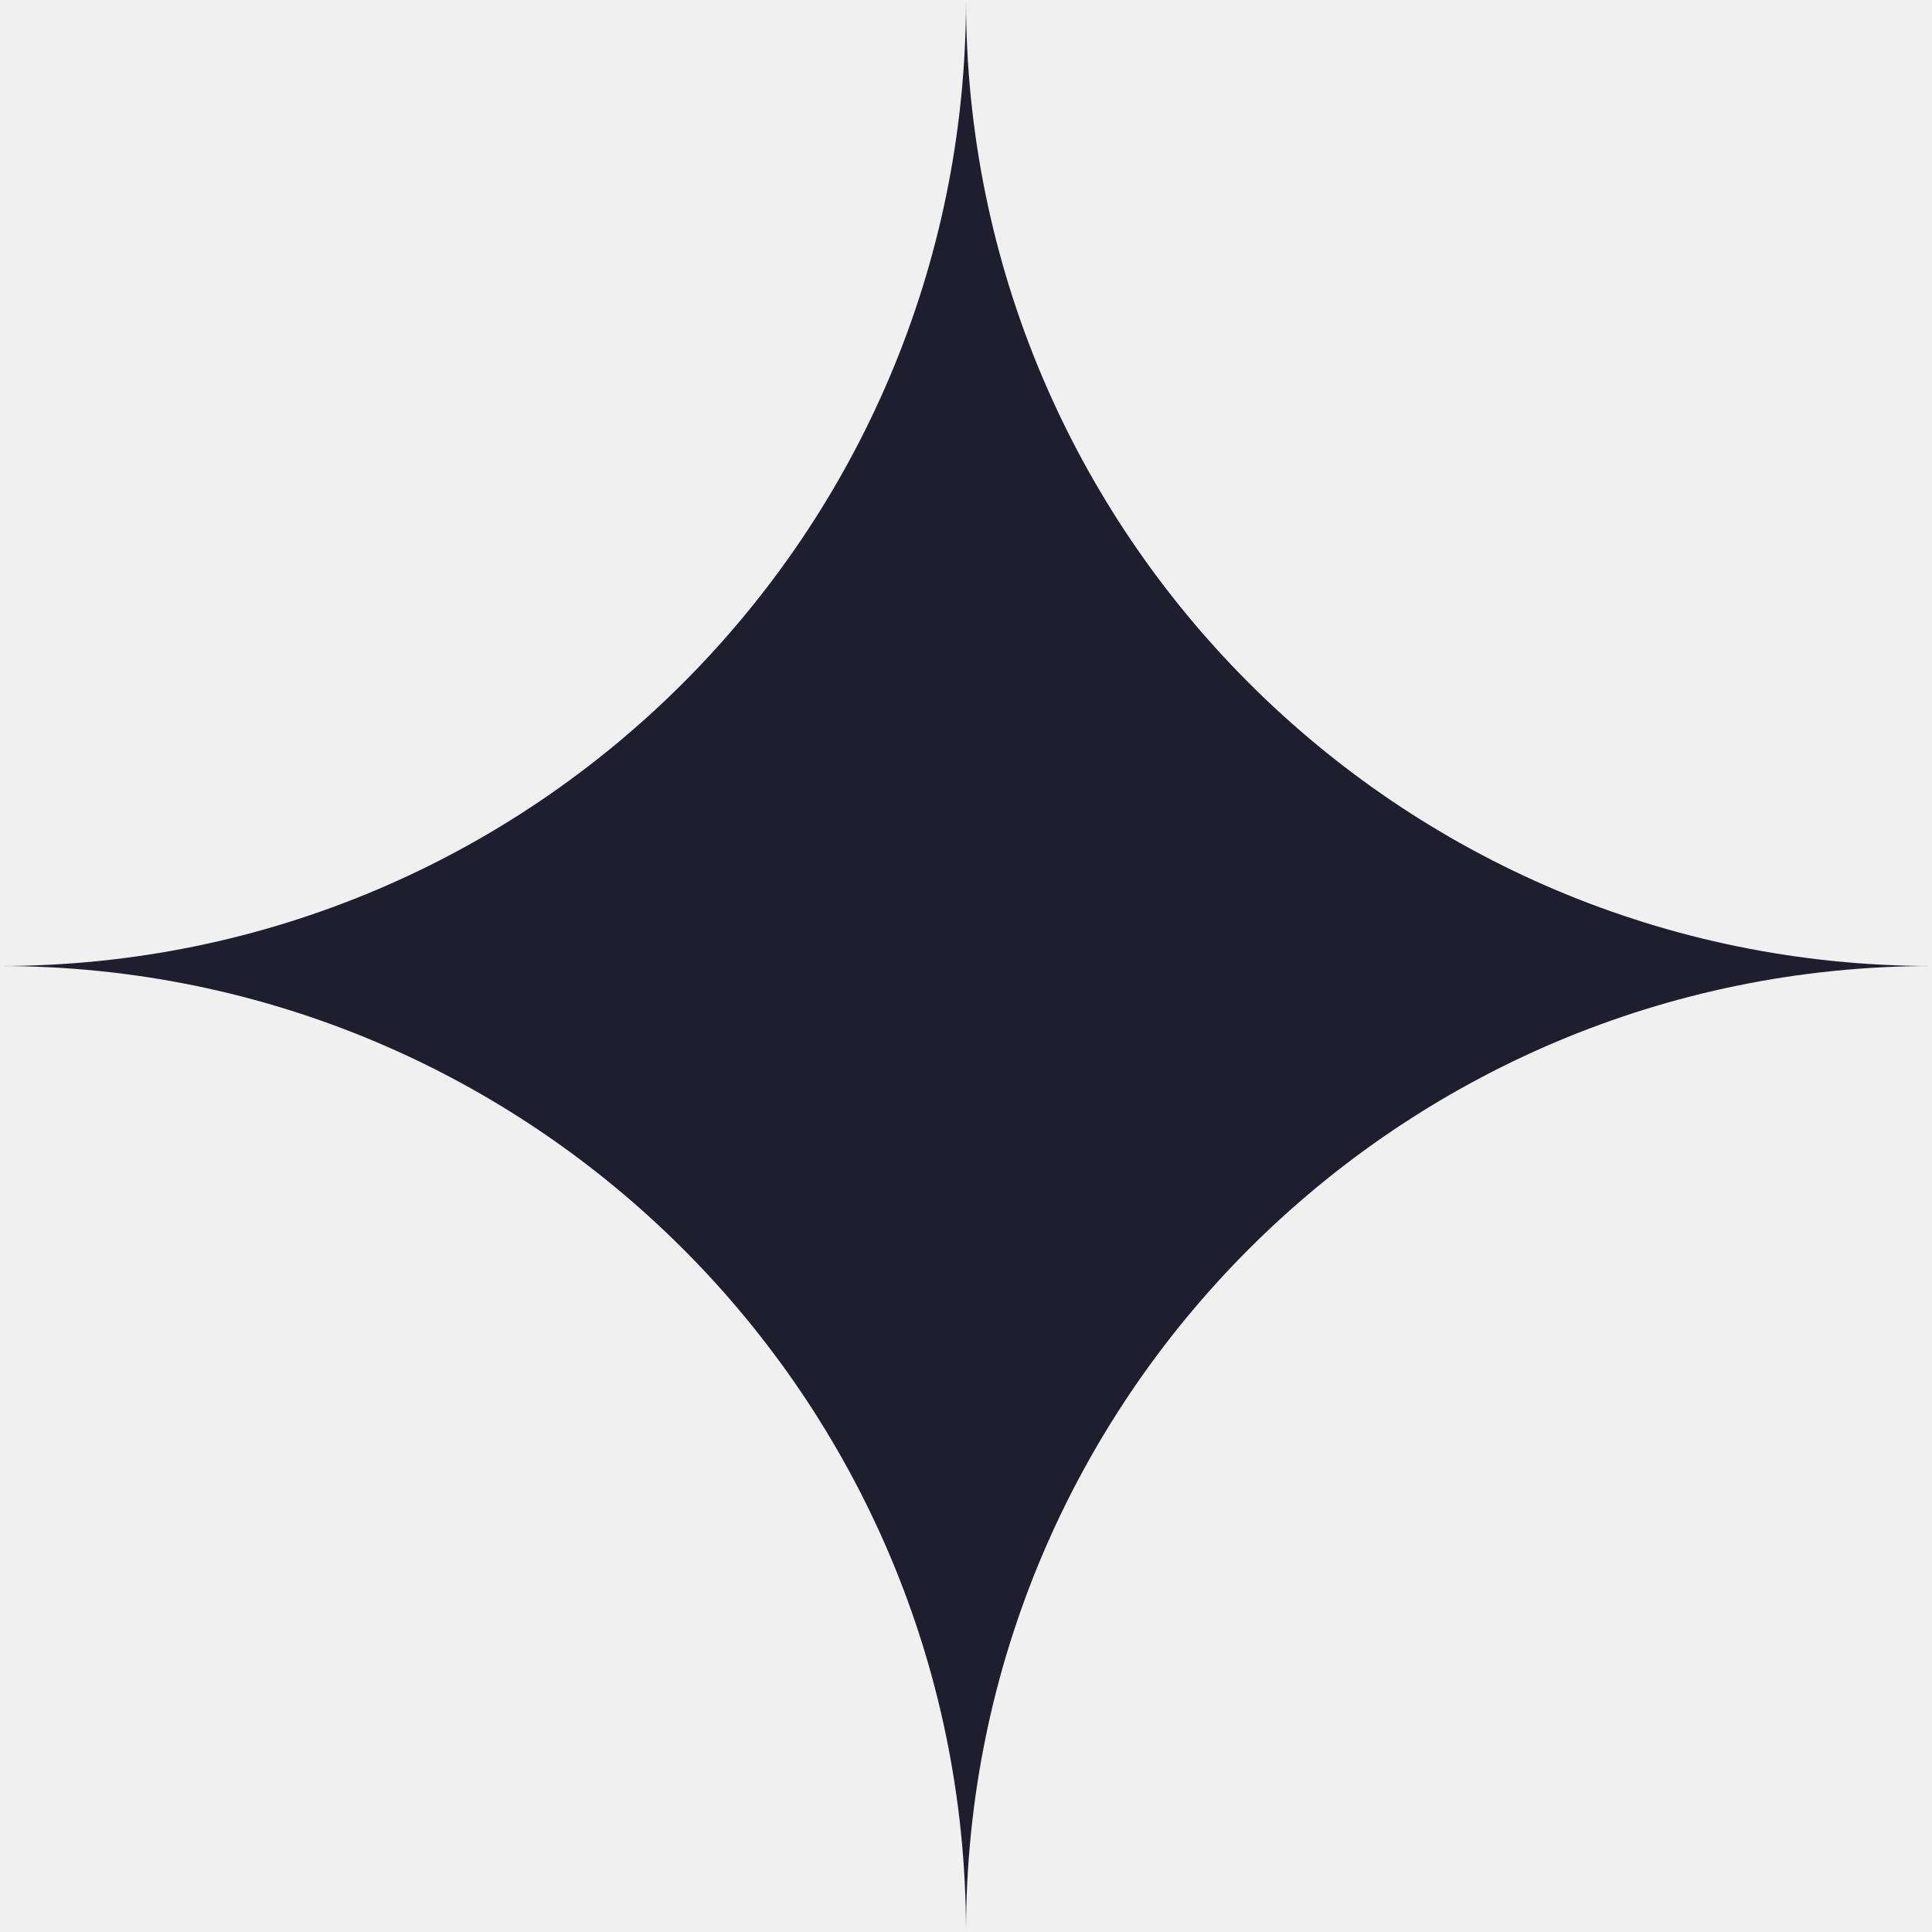
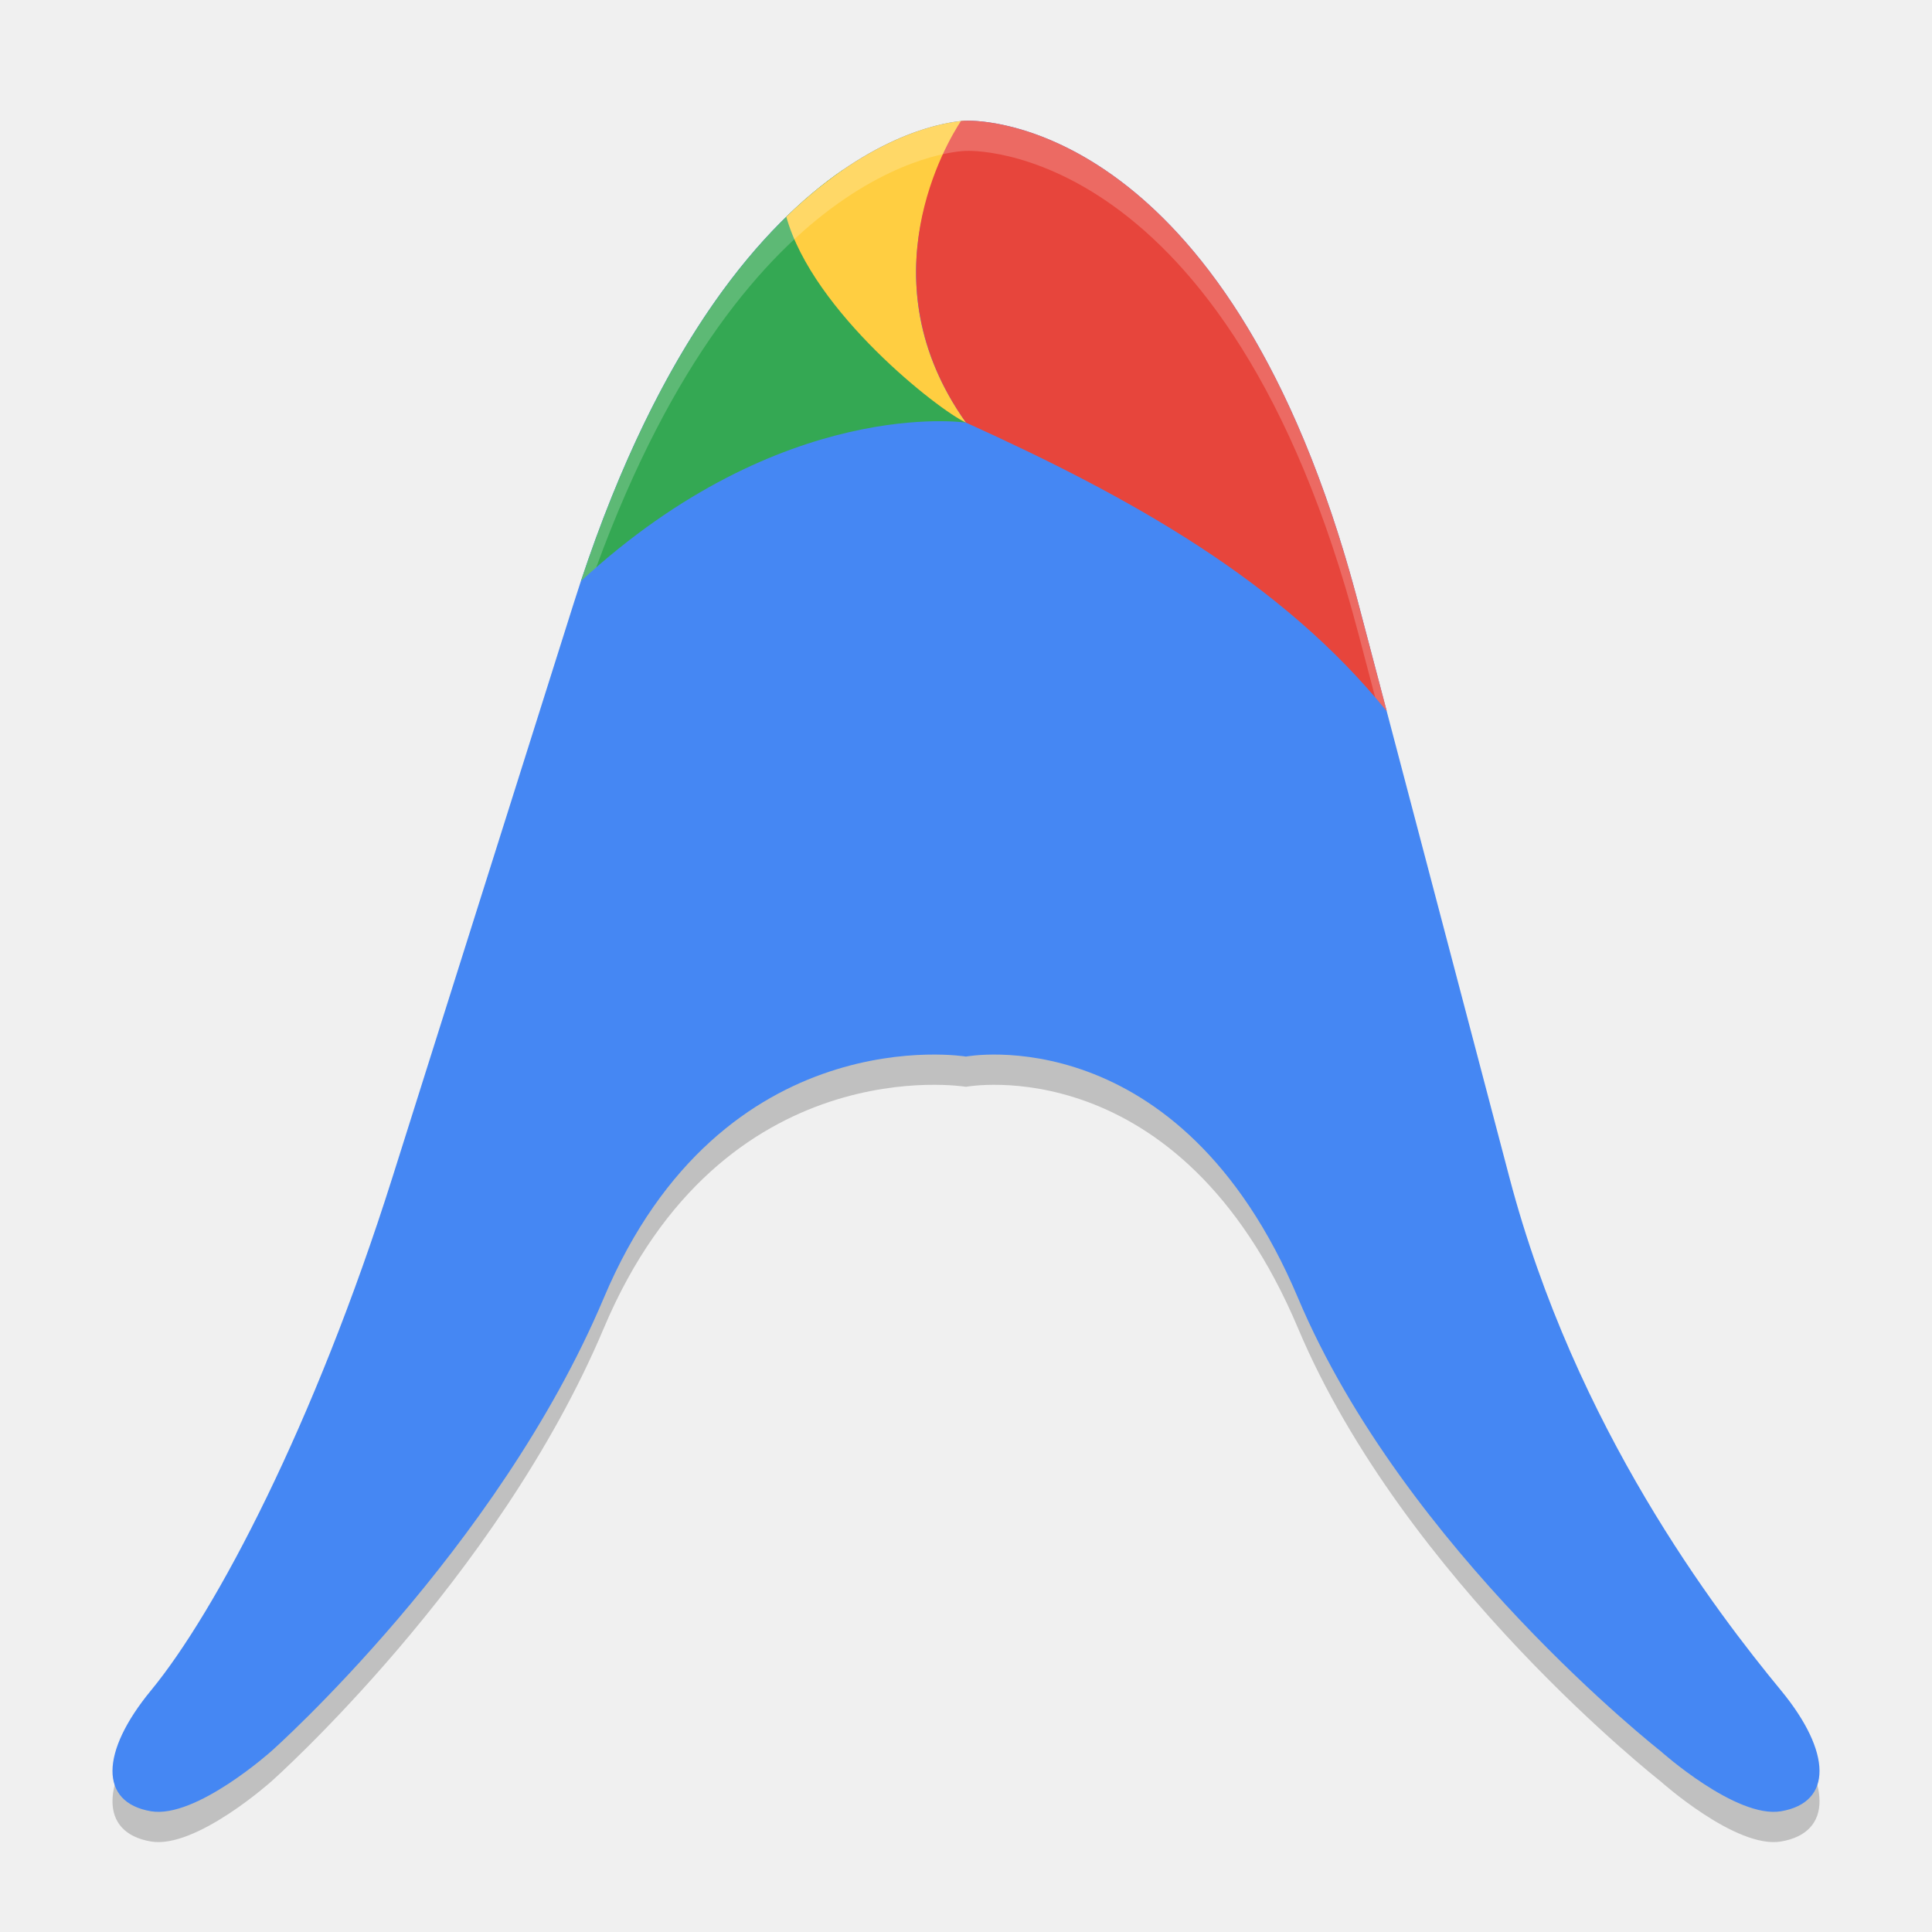
- <svg xmlns="http://www.w3.org/2000/svg" fill="#1e1e2e" height="24" viewBox="0 0 24 24" width="24">
-   <path d="M12 0C12 6.627 6.627 12 0 12c6.627 0 12 5.373 12 12 0-6.627 5.373-12 12-12-6.627 0-12-5.373-12-12z" />
+ <svg xmlns="http://www.w3.org/2000/svg" width="64" height="64" version="1.1">
+   <path d="m19 21.002-6 19c-2.588 8.194-5.849 14.39-8 17-1.681 2.04-1.716 3.709 0 4 1.49 0.253 4-2 4-2s7.475-6.644 11-15c3.939-9.338 12-8 12-8s7.061-1.338 11 8c3.525 8.356 12 15 12 15s2.51 2.253 4 2c1.716-0.291 1.681-1.96 0-4-2.151-2.61-6.813-8.69-9-17l-5-19c-4.34-16.49-13-16-13-16s-7.959 0.036-13 16z" style="opacity:.2" />
+   <path d="m19 20-6 19c-2.588 8.194-5.849 14.39-8 17-1.681 2.04-1.716 3.709 0 4 1.49 0.253 4-2 4-2s7.475-6.644 11-15c3.939-9.338 12-8 12-8s7.061-1.338 11 8c3.525 8.356 12 15 12 15s2.51 2.253 4 2c1.716-0.291 1.681-1.96 0-4-2.151-2.61-6.813-8.69-9-17l-5-19c-4.34-16.49-13-16-13-16s-7.959 0.036-13 16z" style="fill:#4587f3" />
+   <path d="m27.936 5.619c-2.622 1.8-6.026 5.6-8.691 13.629 6.681-6.149 12.739-5.25 12.756-5.248-0.906-0.414-3.297-5.144-4.064-8.381z" style="fill:#34a853" />
+   <path d="m32 4s-0.04-2.44e-4 -0.117 0.006h-0.006c-0.559 0.045-2.983 0.401-5.83 3.174 0.883 3.16 5.055 6.413 5.953 6.82-3.657-5.147-0.108-9.976-0.107-9.977v-0.002h0.002c0.014-0.005 0.091-0.015 0.105-0.02v-0.002z" style="fill:#ffce41" />
+   <path d="M 32.098 3.998 C 32.034 3.998 32 4 32 4 C 32 4 31.942 3.999 31.832 4.01 C 31.38 4.696 28.63 9.256 32 14 C 37.49 16.486 42.468 19.271 45.938 23.561 L 45 20 C 44.967 19.881 44.936 19.761 44.904 19.639 C 40.807 4.525 33.051 4.004 32.098 3.998 z " style="fill:#e7453c" />
+   <path d="m32.098 4c-0.064-3.972e-4 -0.098 0.002-0.098 0.002 0 0-0.04-2.446e-4 -0.117 0.006h-0.006c-0.43 0.035-1.962 0.261-3.939 1.617l-2e-3 -0.002v-0.002c-0.158 0.108-0.325 0.244-0.488 0.367-0.138 0.105-0.272 0.196-0.414 0.312-0.321 0.263-0.651 0.554-0.986 0.881-2.241 2.182-4.743 5.862-6.803 12.068 0.169-0.155 0.338-0.307 0.506-0.453 5.042-13.765 12.25-13.797 12.25-13.797s8.66-0.49 13 16l0.553 2.1c0.13 0.152 0.258 0.307 0.385 0.463l-0.938-3.561c-0.033-0.119-0.064-0.239-0.096-0.361-4.097-15.114-11.853-15.635-12.807-15.641z" style="fill:#ffffff;opacity:.2" />
</svg>
